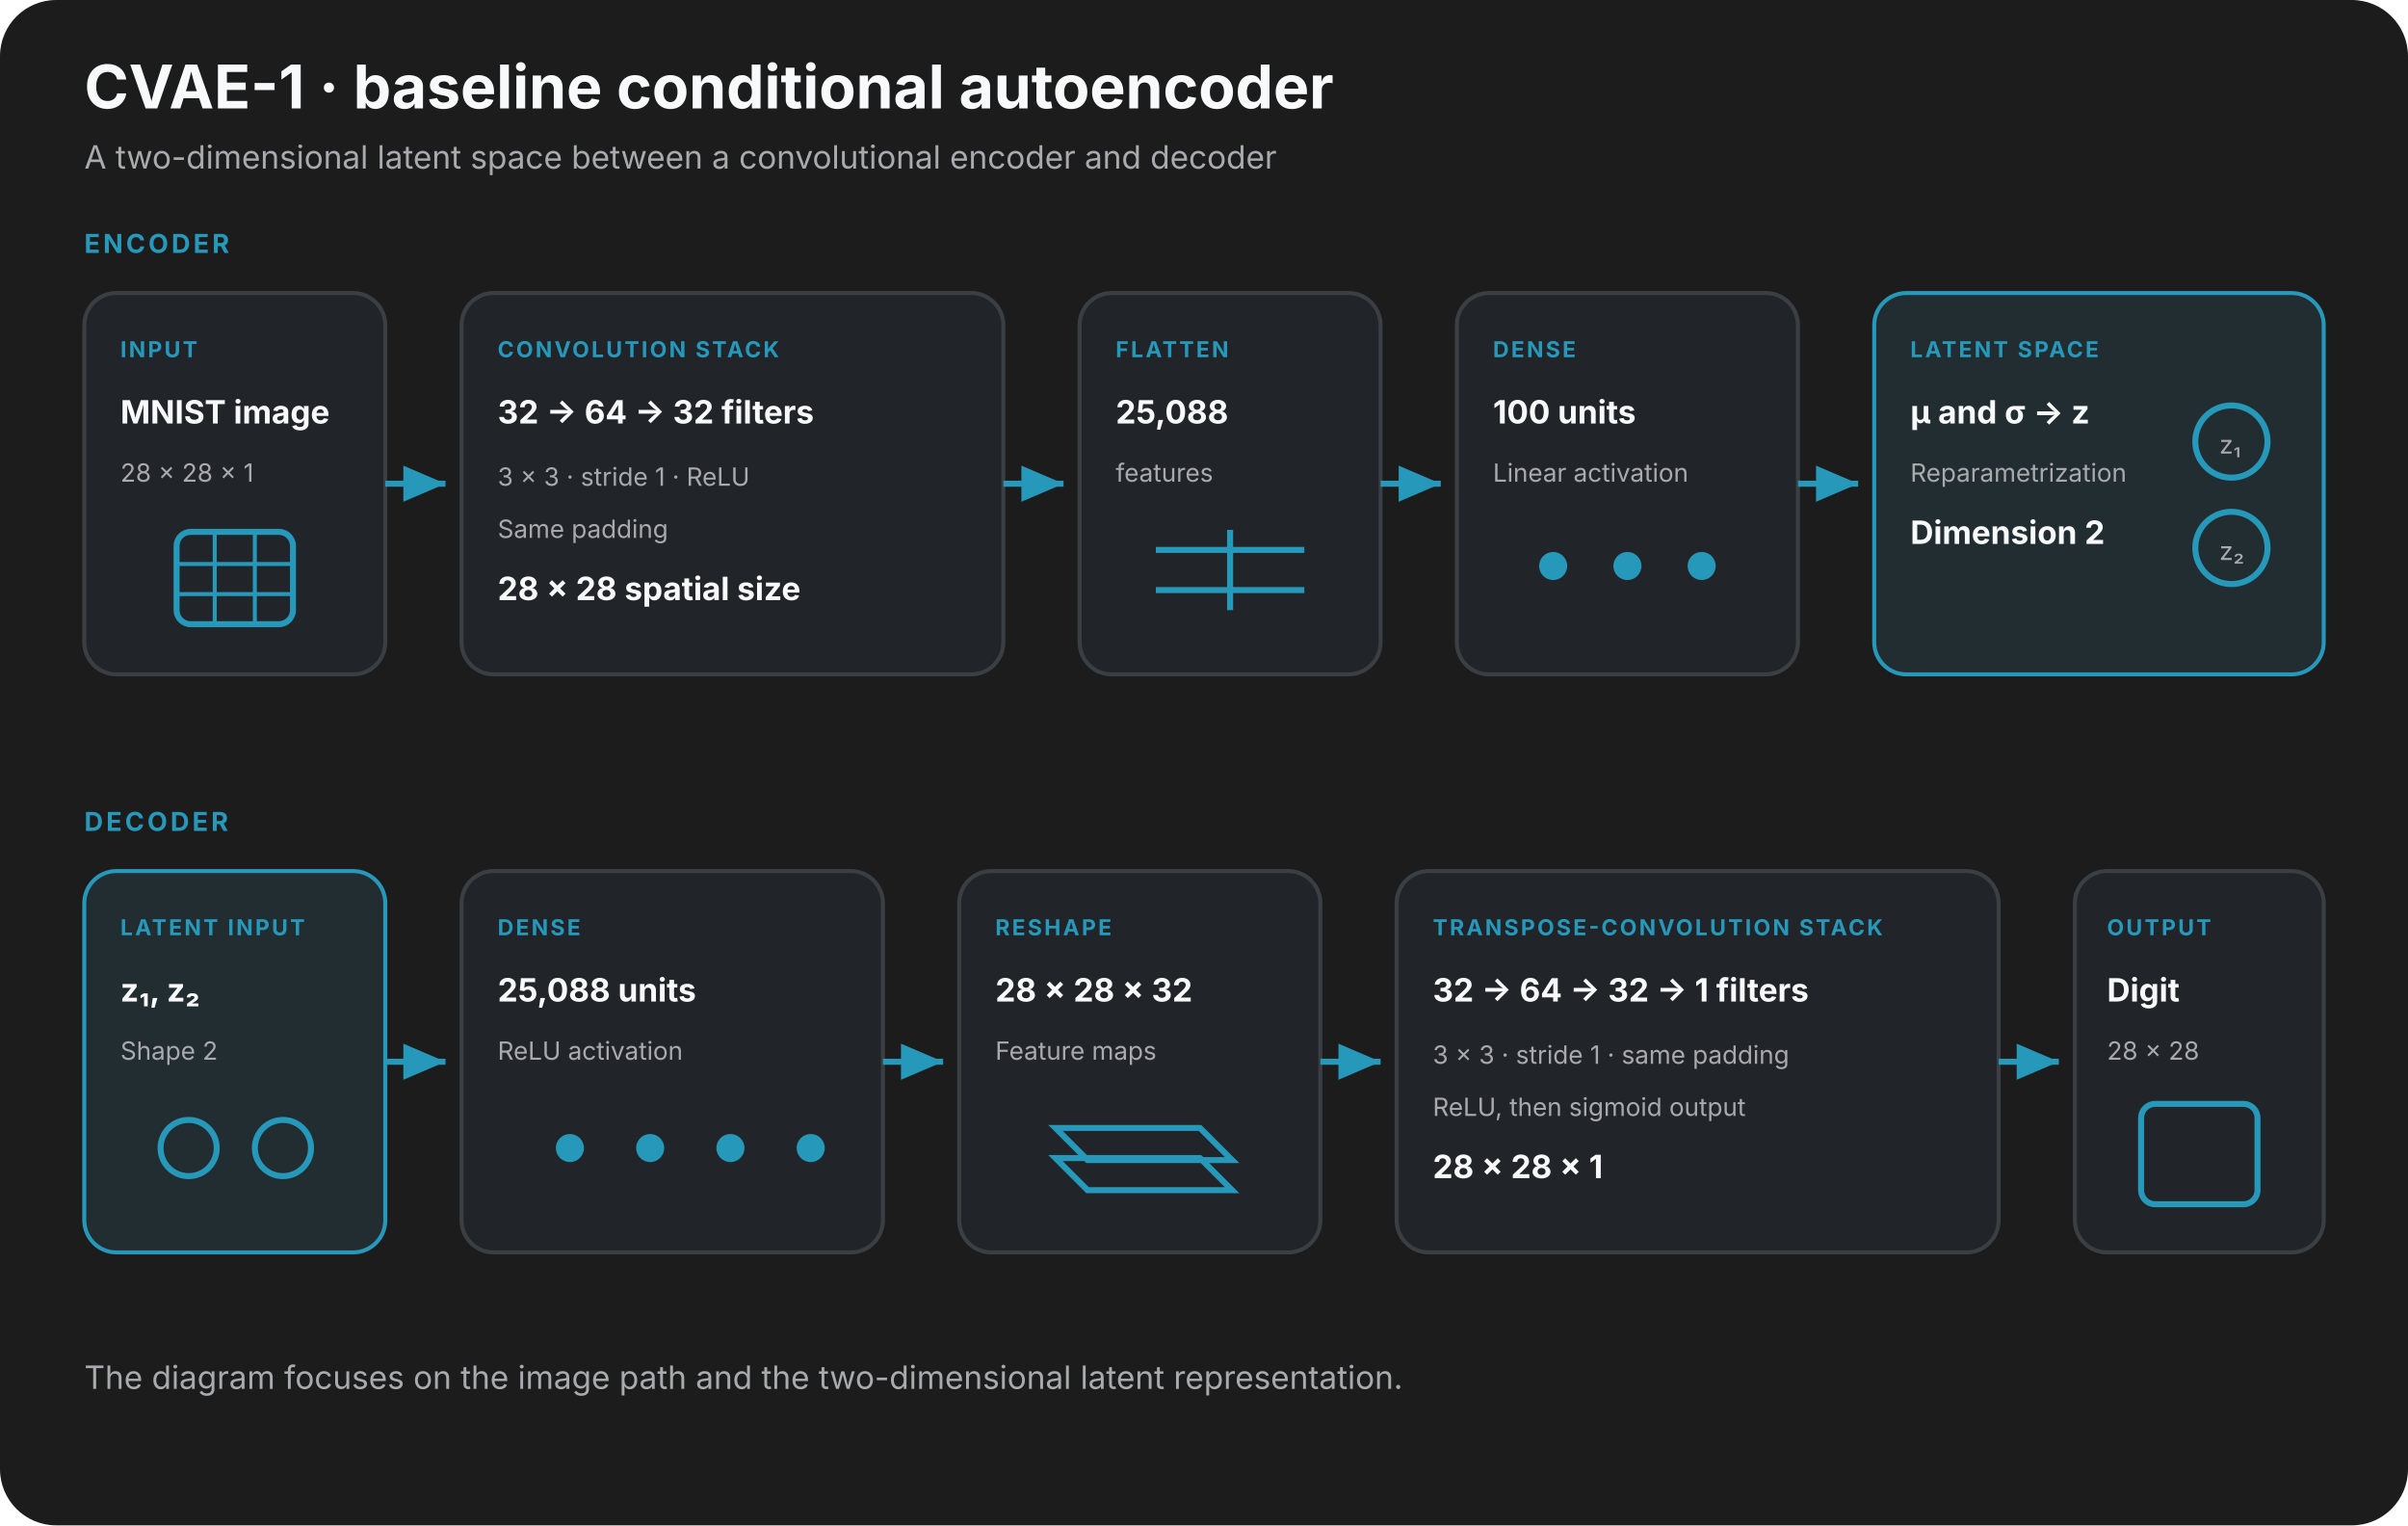
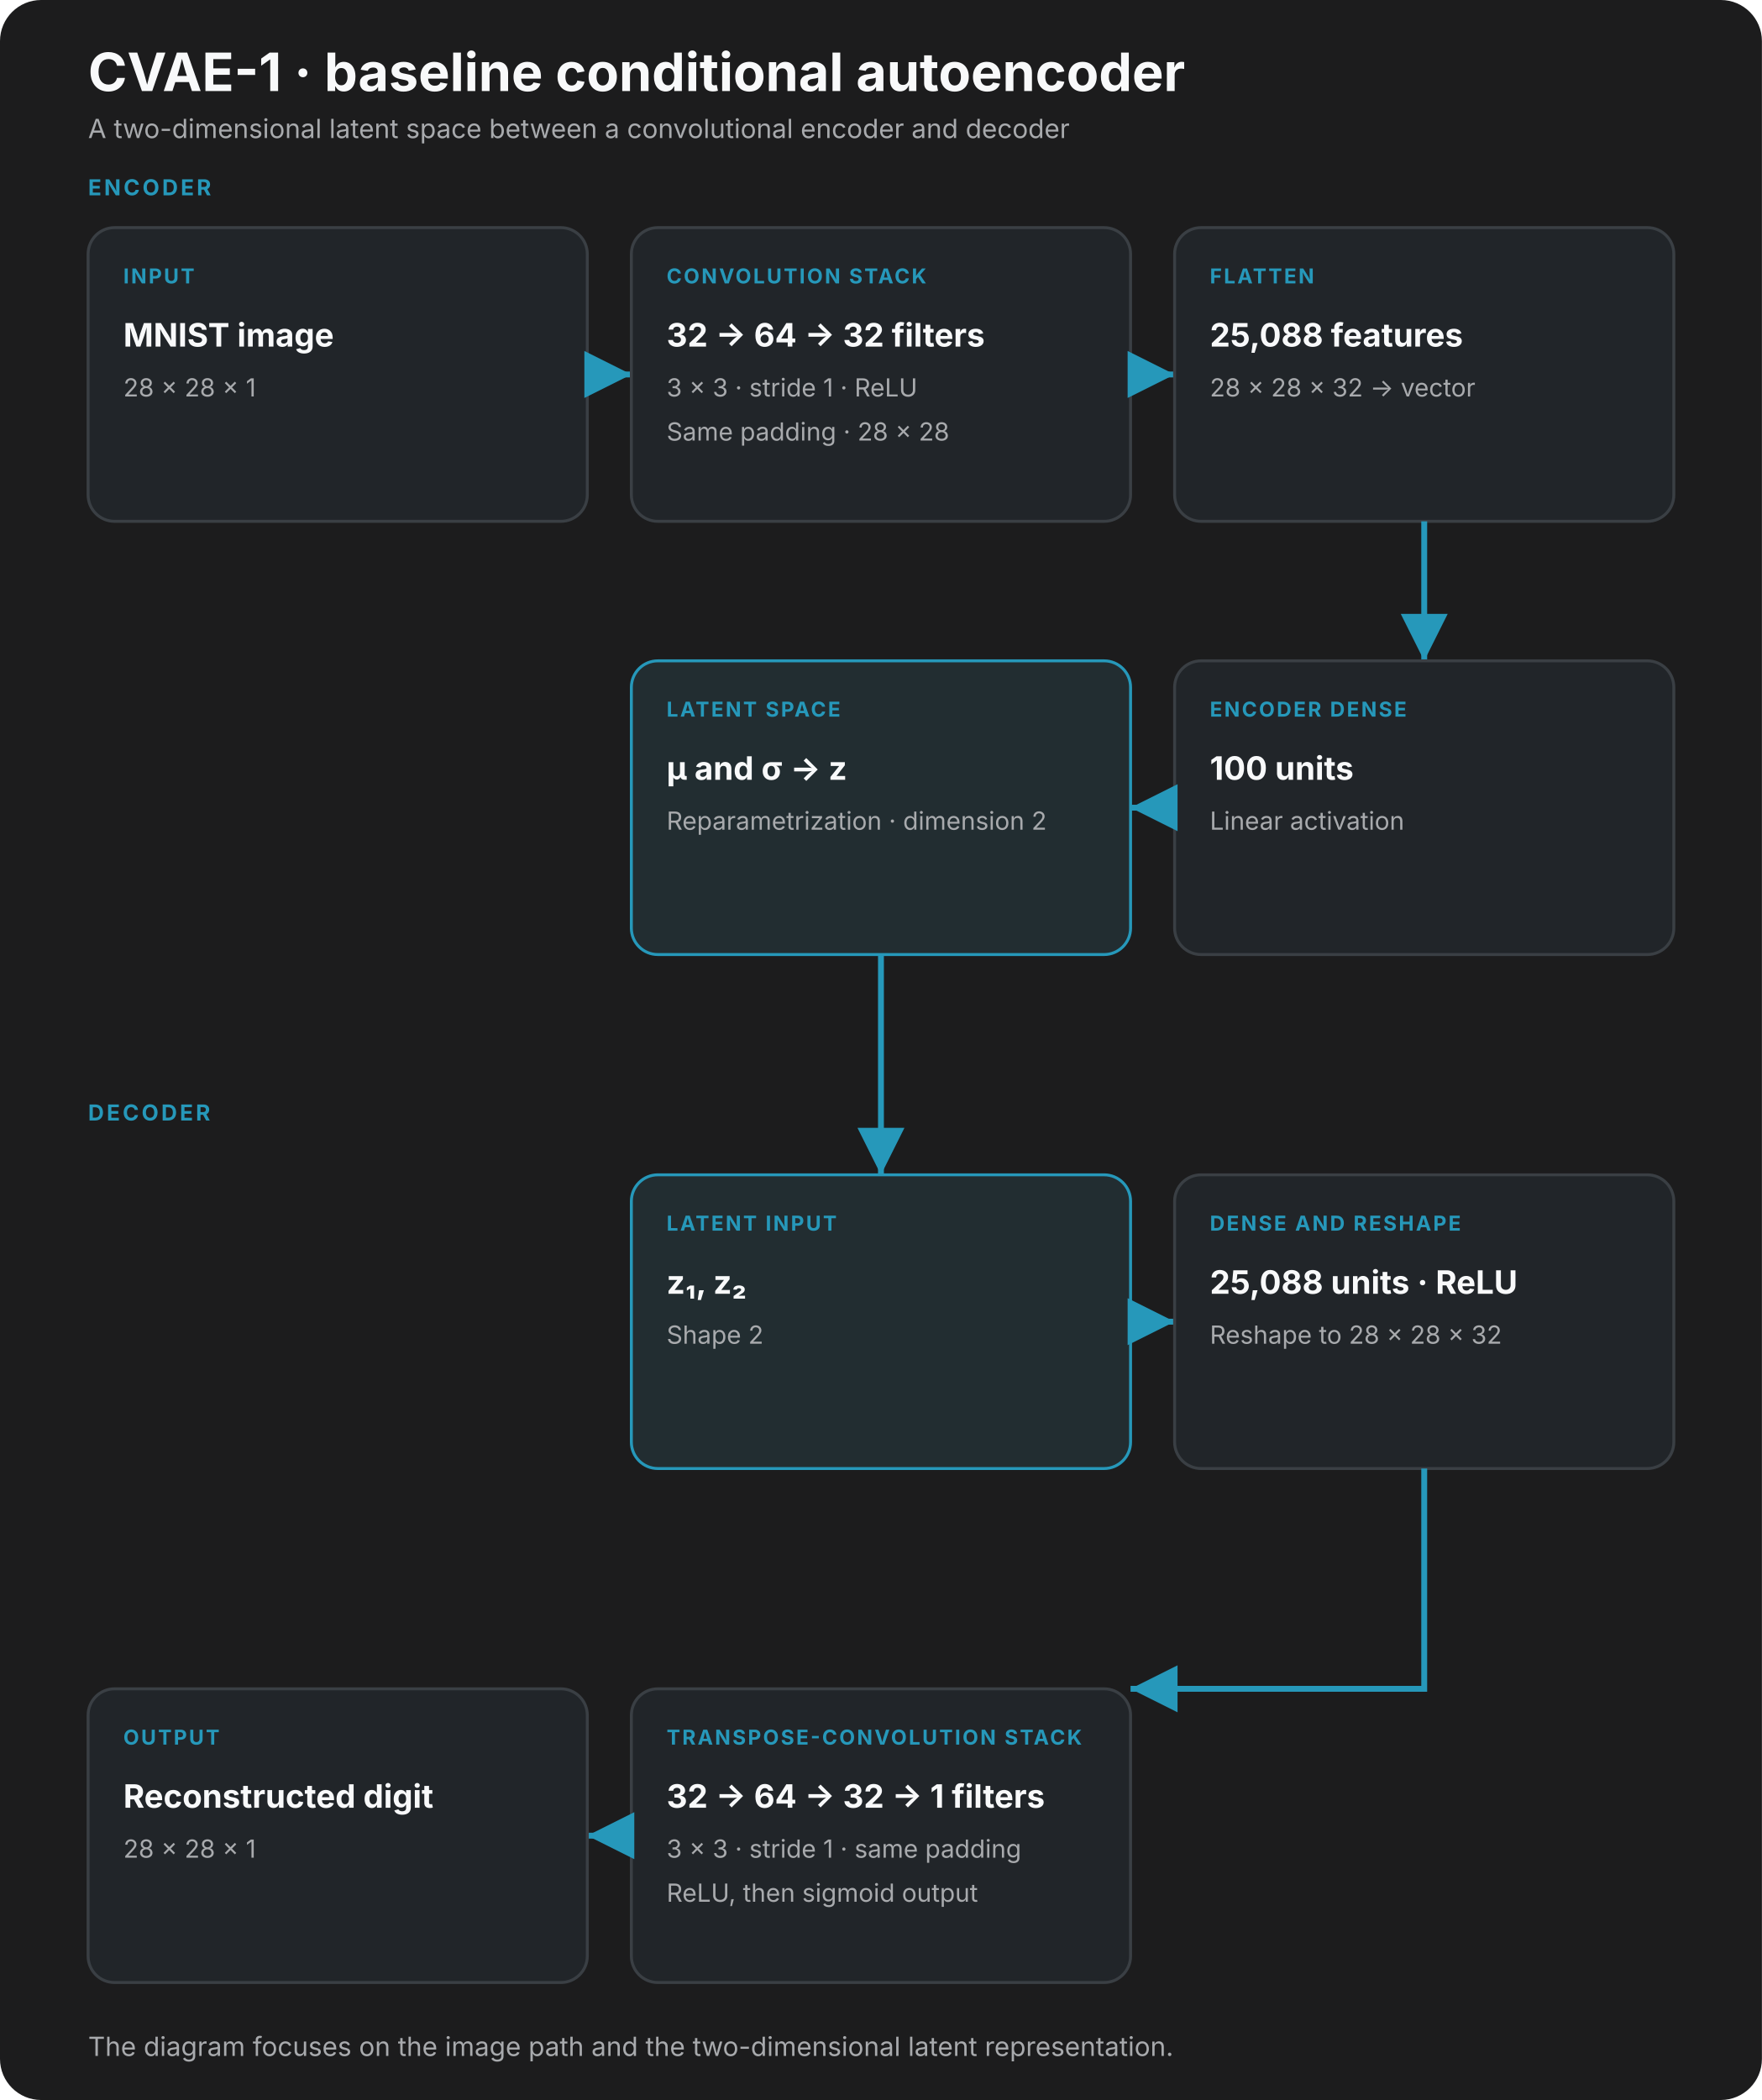
- <svg xmlns="http://www.w3.org/2000/svg" viewBox="0 0 1200 760" role="img" aria-labelledby="cvae1-title cvae1-desc">
+ <svg xmlns="http://www.w3.org/2000/svg" viewBox="0 0 1200 1430" role="img" aria-labelledby="cvae1-title cvae1-desc">
  <defs>
-     <marker id="cvae1-arrow" markerWidth="9" markerHeight="9" refX="7" refY="3" orient="auto">
-       <path d="M0 0 7 3 0 6Z" fill="#2698ba" />
+     <marker id="cvae1-arrow" markerWidth="11" markerHeight="11" refX="8" refY="4" orient="auto">
+       <path d="M0 0 8 4 0 8Z" fill="#2698ba" />
    </marker>
-     <style>.h{fill:#f8f9fa;font:700 30px Inter,-apple-system,BlinkMacSystemFont,"Segoe UI",sans-serif}.s{fill:#a8aaad;font:400 16px Inter,-apple-system,BlinkMacSystemFont,"Segoe UI",sans-serif}.r{fill:#2698ba;font:700 13px Inter,-apple-system,BlinkMacSystemFont,"Segoe UI",sans-serif;letter-spacing:1.5px}.k{fill:#2698ba;font:700 11px Inter,-apple-system,BlinkMacSystemFont,"Segoe UI",sans-serif;letter-spacing:1.1px}.n{fill:#f8f9fa;font:700 16px Inter,-apple-system,BlinkMacSystemFont,"Segoe UI",sans-serif}.d{fill:#a8aaad;font:400 12.5px Inter,-apple-system,BlinkMacSystemFont,"Segoe UI",sans-serif}.c{fill:#212529;stroke:#3a3f44;stroke-width:2}.z{fill:#222d31;stroke:#2698ba;stroke-width:2}.a{fill:none;stroke:#2698ba;stroke-width:3;marker-end:url(#cvae1-arrow)}</style>
+     <style>.h{fill:#f8f9fa;font:700 36px Inter,-apple-system,BlinkMacSystemFont,"Segoe UI",sans-serif}.s{fill:#a8aaad;font:400 18px Inter,-apple-system,BlinkMacSystemFont,"Segoe UI",sans-serif}.r{fill:#2698ba;font:700 15px Inter,-apple-system,BlinkMacSystemFont,"Segoe UI",sans-serif;letter-spacing:1.8px}.k{fill:#2698ba;font:700 14px Inter,-apple-system,BlinkMacSystemFont,"Segoe UI",sans-serif;letter-spacing:1.3px}.n{fill:#f8f9fa;font:700 22px Inter,-apple-system,BlinkMacSystemFont,"Segoe UI",sans-serif}.d{fill:#a8aaad;font:400 17px Inter,-apple-system,BlinkMacSystemFont,"Segoe UI",sans-serif}.c{fill:#212529;stroke:#3a3f44;stroke-width:2}.z{fill:#222d31;stroke:#2698ba;stroke-width:2}.a{fill:none;stroke:#2698ba;stroke-width:4;marker-end:url(#cvae1-arrow)}</style>
  </defs>
-   <rect width="1200" height="760" rx="28" fill="#1c1c1d" />
-   <text x="42" y="54" class="h">CVAE-1 · baseline conditional autoencoder</text>
-   <text x="42" y="84" class="s">A two-dimensional latent space between a convolutional encoder and decoder</text>
-   <text x="42" y="126" class="r">ENCODER</text>
-   <g transform="translate(42 146)">
-     <rect width="150" height="190" rx="16" class="c" />
-     <text x="18" y="32" class="k">INPUT</text>
-     <text x="18" y="65" class="n">MNIST image</text>
-     <text x="18" y="94" class="d">28 × 28 × 1</text>
-     <rect x="46" y="119" width="58" height="46" rx="7" fill="none" stroke="#2698ba" stroke-width="3" />
-     <path d="M65 119v46M85 119v46M46 135h58M46 150h58" stroke="#2698ba" stroke-width="2" />
+   <rect width="1200" height="1430" rx="28" fill="#1c1c1d" />
+   <text x="60" y="62" class="h">CVAE-1 · baseline conditional autoencoder</text>
+   <text x="60" y="94" class="s">A two-dimensional latent space between a convolutional encoder and decoder</text>
+   <text x="60" y="133" class="r">ENCODER</text>
+   <g transform="translate(60 155)">
+     <rect width="340" height="200" rx="18" class="c" />
+     <text x="24" y="38" class="k">INPUT</text>
+     <text x="24" y="81" class="n">MNIST image</text>
+     <text x="24" y="115" class="d">28 × 28 × 1</text>
  </g>
-   <path d="M192 241h30" class="a" />
-   <g transform="translate(230 146)">
-     <rect width="270" height="190" rx="16" class="c" />
-     <text x="18" y="32" class="k">CONVOLUTION STACK</text>
-     <text x="18" y="65" class="n">32 → 64 → 32 filters</text>
-     <text x="18" y="96" class="d">3 × 3 · stride 1 · ReLU</text>
-     <text x="18" y="122" class="d">Same padding</text>
-     <text x="18" y="153" class="n">28 × 28 spatial size</text>
+   <path d="M400 255h30" class="a" />
+   <g transform="translate(430 155)">
+     <rect width="340" height="200" rx="18" class="c" />
+     <text x="24" y="38" class="k">CONVOLUTION STACK</text>
+     <text x="24" y="81" class="n">32 → 64 → 32 filters</text>
+     <text x="24" y="115" class="d">3 × 3 · stride 1 · ReLU</text>
+     <text x="24" y="145" class="d">Same padding · 28 × 28</text>
  </g>
-   <path d="M500 241h30" class="a" />
-   <g transform="translate(538 146)">
-     <rect width="150" height="190" rx="16" class="c" />
-     <text x="18" y="32" class="k">FLATTEN</text>
-     <text x="18" y="65" class="n">25,088</text>
-     <text x="18" y="94" class="d">features</text>
-     <path d="M38 128h74M38 148h74M75 118v40" stroke="#2698ba" stroke-width="3" />
+   <path d="M770 255h30" class="a" />
+   <g transform="translate(800 155)">
+     <rect width="340" height="200" rx="18" class="c" />
+     <text x="24" y="38" class="k">FLATTEN</text>
+     <text x="24" y="81" class="n">25,088 features</text>
+     <text x="24" y="115" class="d">28 × 28 × 32 → vector</text>
  </g>
-   <path d="M688 241h30" class="a" />
-   <g transform="translate(726 146)">
-     <rect width="170" height="190" rx="16" class="c" />
-     <text x="18" y="32" class="k">DENSE</text>
-     <text x="18" y="65" class="n">100 units</text>
-     <text x="18" y="94" class="d">Linear activation</text>
-     <g fill="#2698ba">
-       <circle cx="48" cy="136" r="7" />
-       <circle cx="85" cy="136" r="7" />
-       <circle cx="122" cy="136" r="7" />
-     </g>
+   <path d="M970 355v95" class="a" />
+   <g transform="translate(800 450)">
+     <rect width="340" height="200" rx="18" class="c" />
+     <text x="24" y="38" class="k">ENCODER DENSE</text>
+     <text x="24" y="81" class="n">100 units</text>
+     <text x="24" y="115" class="d">Linear activation</text>
  </g>
-   <path d="M896 241h30" class="a" />
-   <g transform="translate(934 146)">
-     <rect width="224" height="190" rx="16" class="z" />
-     <text x="18" y="32" class="k">LATENT SPACE</text>
-     <text x="18" y="65" class="n">μ and σ → z</text>
-     <text x="18" y="94" class="d">Reparametrization</text>
-     <text x="18" y="125" class="n">Dimension 2</text>
-     <circle cx="178" cy="74" r="18" fill="none" stroke="#2698ba" stroke-width="3" />
-     <circle cx="178" cy="127" r="18" fill="none" stroke="#2698ba" stroke-width="3" />
-     <text x="172" y="80" class="d">z₁</text>
-     <text x="172" y="133" class="d">z₂</text>
+   <path d="M800 550h-30" class="a" />
+   <g transform="translate(430 450)">
+     <rect width="340" height="200" rx="18" class="z" />
+     <text x="24" y="38" class="k">LATENT SPACE</text>
+     <text x="24" y="81" class="n">μ and σ → z</text>
+     <text x="24" y="115" class="d">Reparametrization · dimension 2</text>
  </g>
-   <text x="42" y="414" class="r">DECODER</text>
-   <g transform="translate(42 434)">
-     <rect width="150" height="190" rx="16" class="z" />
-     <text x="18" y="32" class="k">LATENT INPUT</text>
-     <text x="18" y="65" class="n">z₁, z₂</text>
-     <text x="18" y="94" class="d">Shape 2</text>
-     <circle cx="52" cy="138" r="14" fill="none" stroke="#2698ba" stroke-width="3" />
-     <circle cx="99" cy="138" r="14" fill="none" stroke="#2698ba" stroke-width="3" />
+   <text x="60" y="763" class="r">DECODER</text>
+   <path d="M600 650v150" class="a" />
+   <g transform="translate(430 800)">
+     <rect width="340" height="200" rx="18" class="z" />
+     <text x="24" y="38" class="k">LATENT INPUT</text>
+     <text x="24" y="81" class="n">z₁, z₂</text>
+     <text x="24" y="115" class="d">Shape 2</text>
  </g>
-   <path d="M192 529h30" class="a" />
-   <g transform="translate(230 434)">
-     <rect width="210" height="190" rx="16" class="c" />
-     <text x="18" y="32" class="k">DENSE</text>
-     <text x="18" y="65" class="n">25,088 units</text>
-     <text x="18" y="94" class="d">ReLU activation</text>
-     <g fill="#2698ba">
-       <circle cx="54" cy="138" r="7" />
-       <circle cx="94" cy="138" r="7" />
-       <circle cx="134" cy="138" r="7" />
-       <circle cx="174" cy="138" r="7" />
-     </g>
+   <path d="M770 900h30" class="a" />
+   <g transform="translate(800 800)">
+     <rect width="340" height="200" rx="18" class="c" />
+     <text x="24" y="38" class="k">DENSE AND RESHAPE</text>
+     <text x="24" y="81" class="n">25,088 units · ReLU</text>
+     <text x="24" y="115" class="d">Reshape to 28 × 28 × 32</text>
  </g>
-   <path d="M440 529h30" class="a" />
-   <g transform="translate(478 434)">
-     <rect width="180" height="190" rx="16" class="c" />
-     <text x="18" y="32" class="k">RESHAPE</text>
-     <text x="18" y="65" class="n">28 × 28 × 32</text>
-     <text x="18" y="94" class="d">Feature maps</text>
-     <path d="M48 128h72l16 16H64Z" fill="none" stroke="#2698ba" stroke-width="3" />
-     <path d="M48 143h72l16 16H64Z" fill="none" stroke="#2698ba" stroke-width="3" />
+   <path d="M970 1000v150h-200" class="a" />
+   <g transform="translate(430 1150)">
+     <rect width="340" height="200" rx="18" class="c" />
+     <text x="24" y="38" class="k">TRANSPOSE-CONVOLUTION STACK</text>
+     <text x="24" y="81" class="n">32 → 64 → 32 → 1 filters</text>
+     <text x="24" y="115" class="d">3 × 3 · stride 1 · same padding</text>
+     <text x="24" y="145" class="d">ReLU, then sigmoid output</text>
  </g>
-   <path d="M658 529h30" class="a" />
-   <g transform="translate(696 434)">
-     <rect width="300" height="190" rx="16" class="c" />
-     <text x="18" y="32" class="k">TRANSPOSE-CONVOLUTION STACK</text>
-     <text x="18" y="65" class="n">32 → 64 → 32 → 1 filters</text>
-     <text x="18" y="96" class="d">3 × 3 · stride 1 · same padding</text>
-     <text x="18" y="122" class="d">ReLU, then sigmoid output</text>
-     <text x="18" y="153" class="n">28 × 28 × 1</text>
+   <path d="M430 1250h-30" class="a" />
+   <g transform="translate(60 1150)">
+     <rect width="340" height="200" rx="18" class="c" />
+     <text x="24" y="38" class="k">OUTPUT</text>
+     <text x="24" y="81" class="n">Reconstructed digit</text>
+     <text x="24" y="115" class="d">28 × 28 × 1</text>
  </g>
-   <path d="M996 529h30" class="a" />
-   <g transform="translate(1034 434)">
-     <rect width="124" height="190" rx="16" class="c" />
-     <text x="16" y="32" class="k">OUTPUT</text>
-     <text x="16" y="65" class="n">Digit</text>
-     <text x="16" y="94" class="d">28 × 28</text>
-     <rect x="33" y="116" width="58" height="50" rx="7" fill="none" stroke="#2698ba" stroke-width="3" />
-   </g>
-   <text x="42" y="692" class="s">The diagram focuses on the image path and the two-dimensional latent representation.</text>
+   <text x="60" y="1400" class="s">The diagram focuses on the image path and the two-dimensional latent representation.</text>
</svg>
